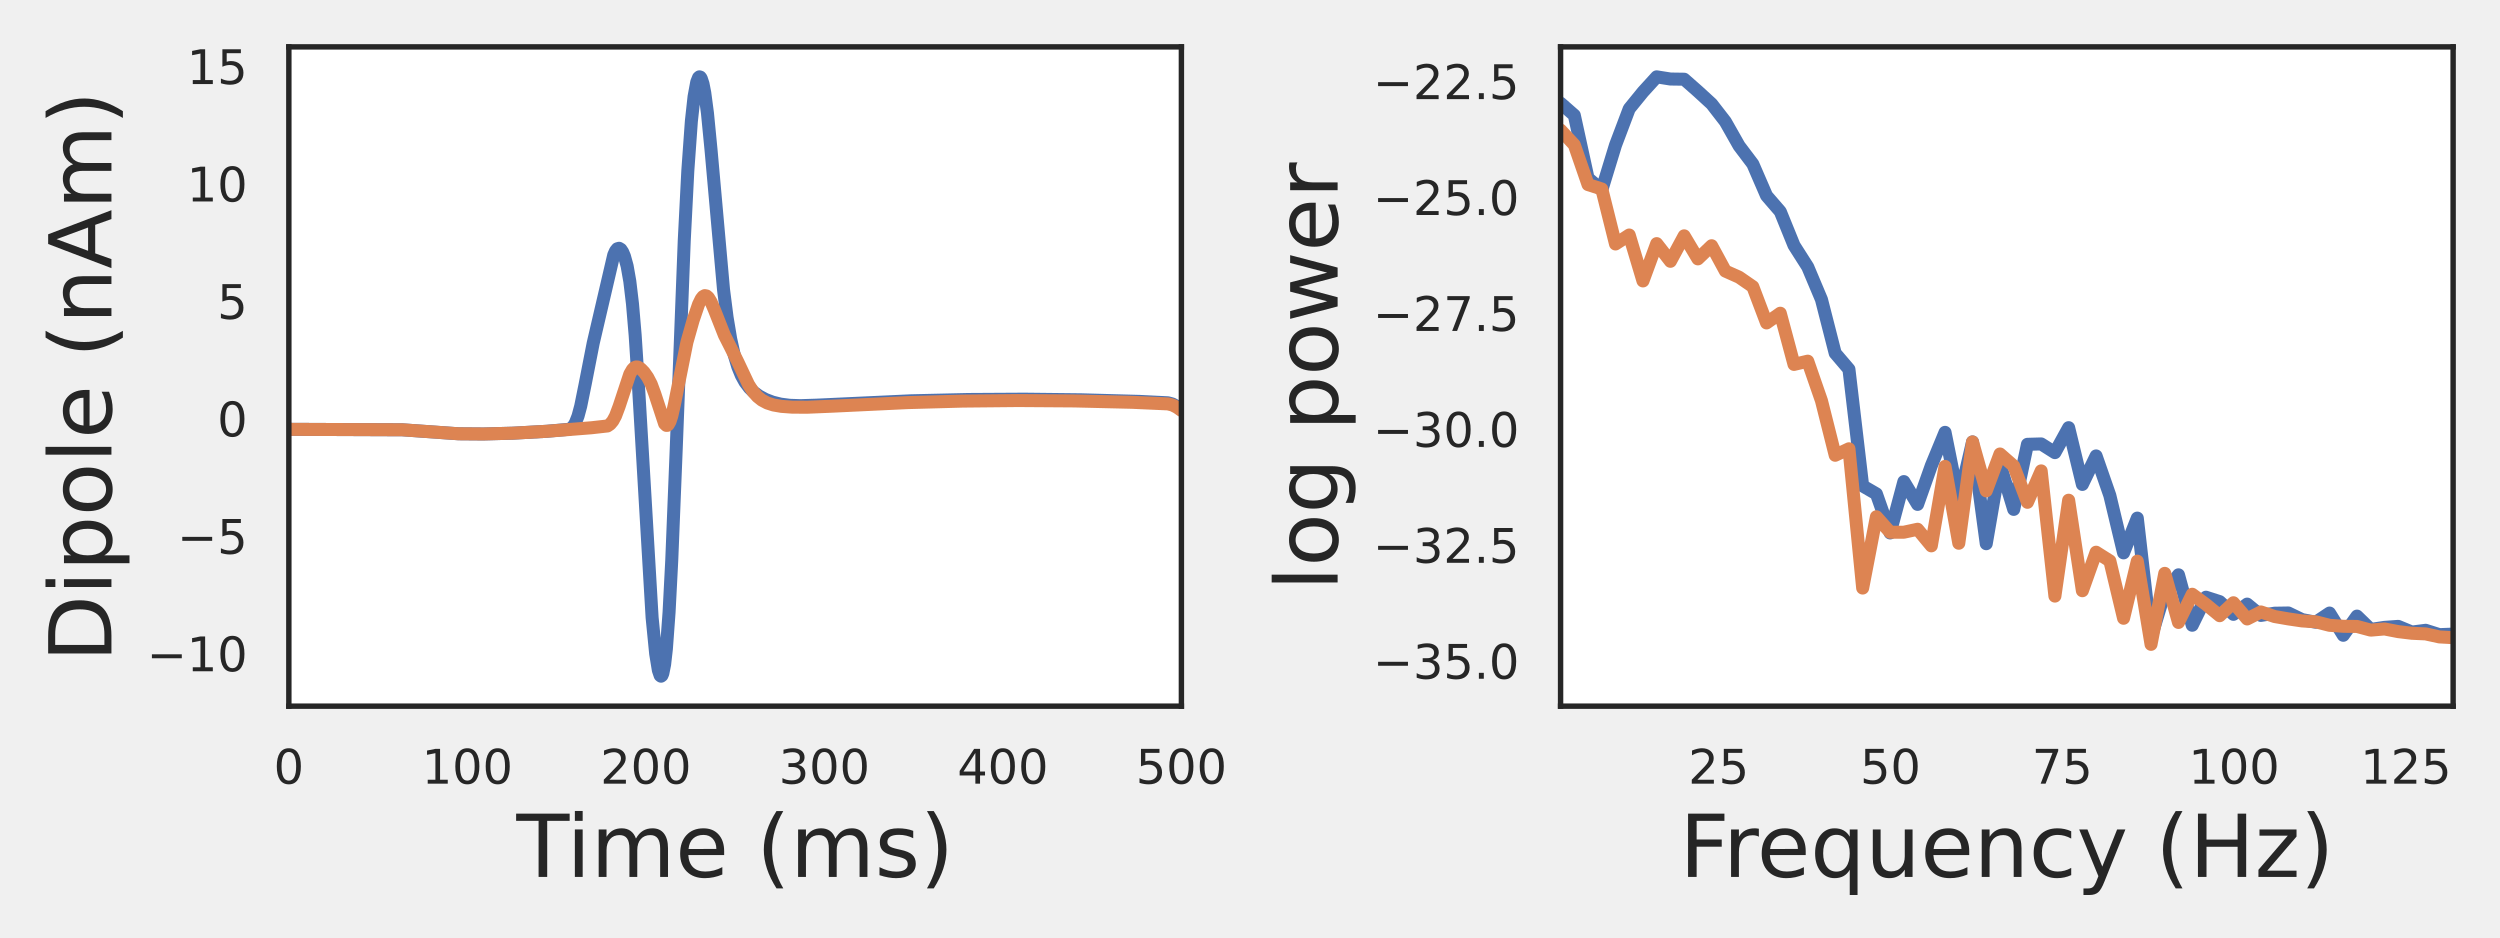
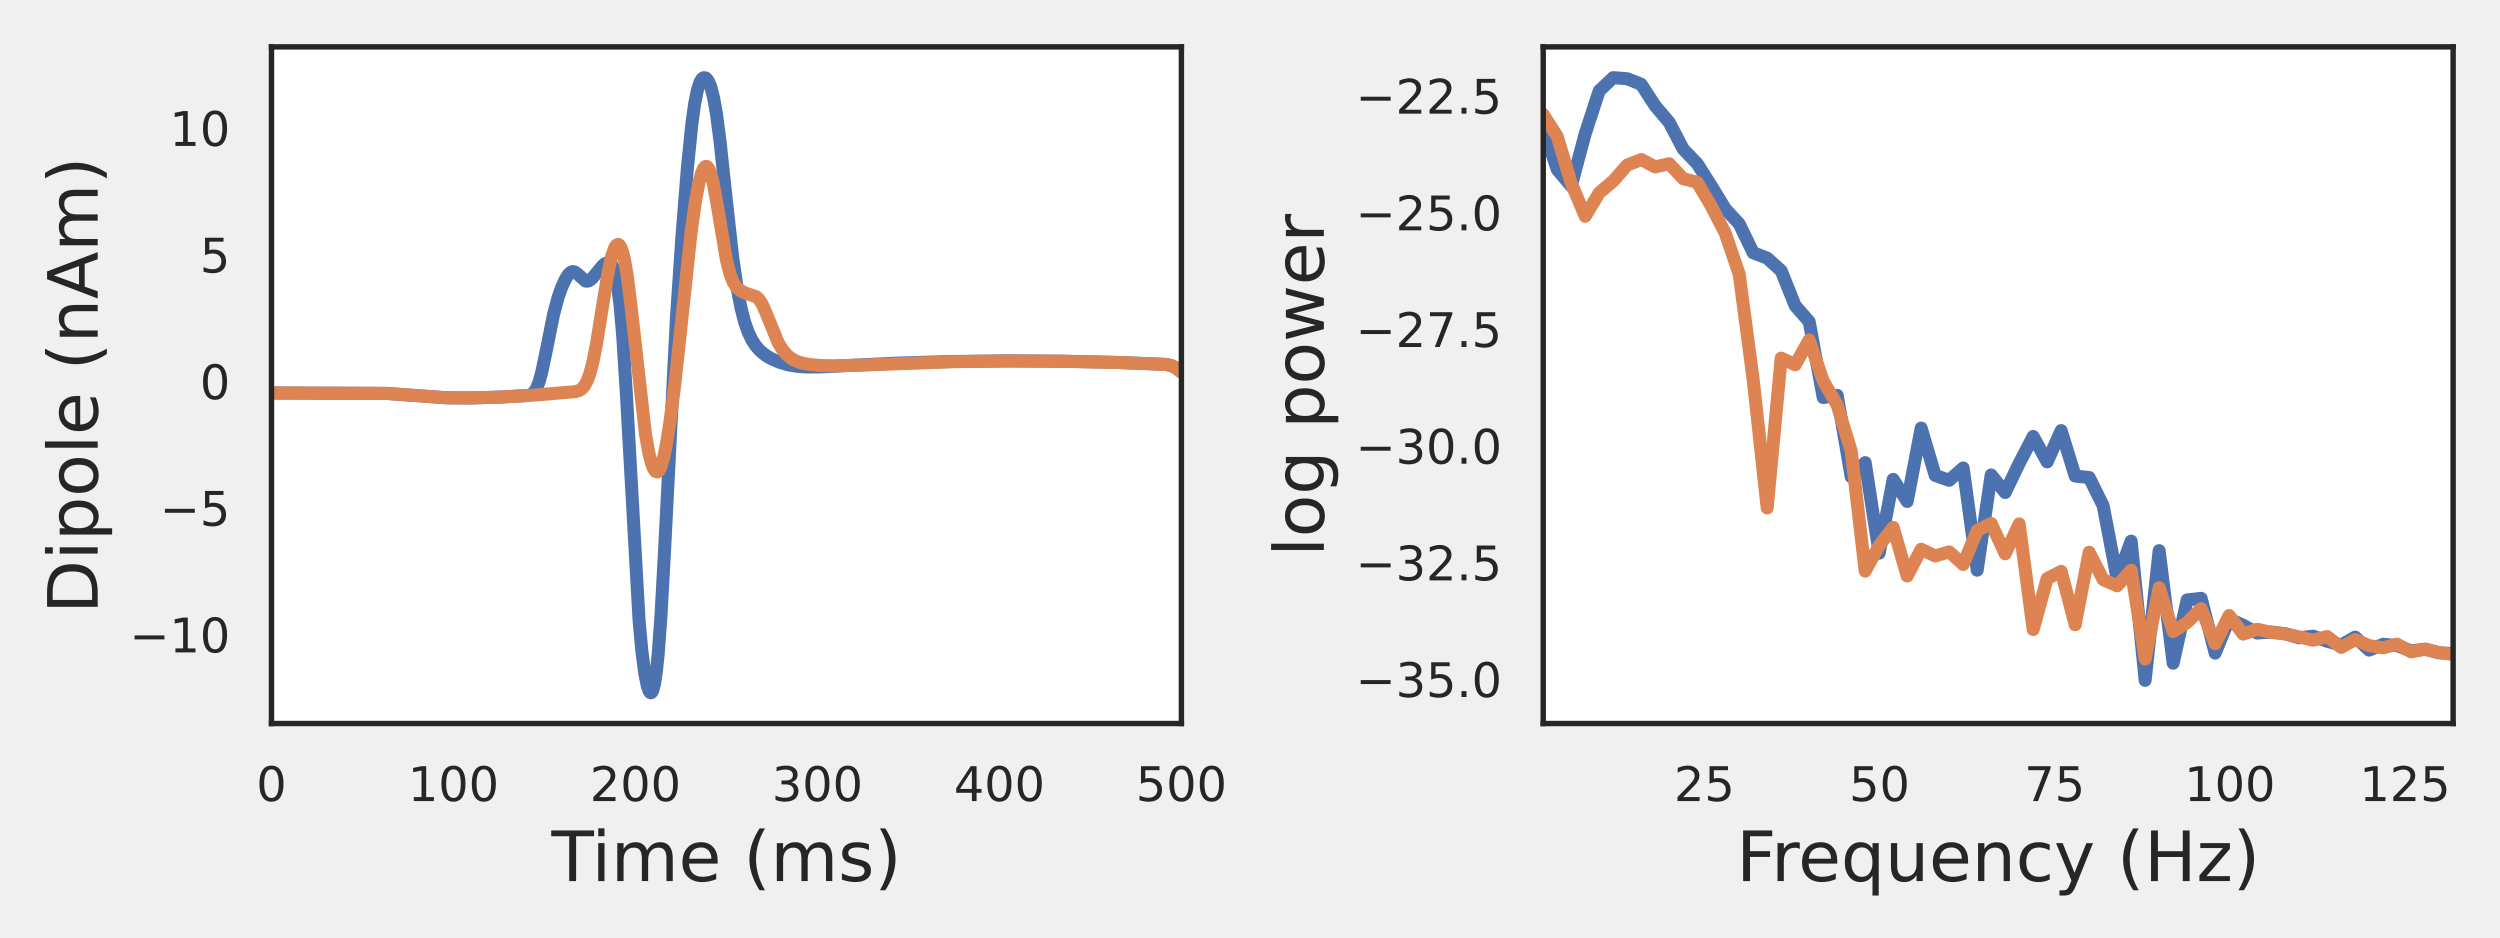
<svg xmlns="http://www.w3.org/2000/svg" xmlns:xlink="http://www.w3.org/1999/xlink" height="216pt" version="1.1" viewBox="0 0 576 216" width="576pt">
  <defs>
    <style type="text/css">*{stroke-linecap:butt;stroke-linejoin:round;}</style>
  </defs>
  <g id="figure_1">
    <g id="patch_1">
      <path d="M 0 216  L 576 216  L 576 0  L 0 0  z " style="fill:none;" />
    </g>
    <g id="axes_1">
      <g id="patch_2">
-         <path d="M 66.55 162.7  L 272.194 162.7  L 272.194 10.8  L 66.55 10.8  z " style="fill:#ffffff;" />
+         <path d="M 62.55 166.7  L 272.194 166.7  L 272.194 10.8  L 62.55 10.8  z " style="fill:#ffffff;" />
      </g>
      <g id="matplotlib.axis_1">
        <g id="xtick_1">
          <g id="text_1">
-             <g style="fill:#262626;" transform="translate(63.05062 180.5583)scale(0.11 -0.11)">
+             <g style="fill:#262626;" transform="translate(59.05062 184.5583)scale(0.11 -0.11)">
              <defs>
                <path d="M 31.781 66.406  Q 24.172 66.406 20.328 58.906  Q 16.5 51.422 16.5 36.375  Q 16.5 21.391 20.328 13.891  Q 24.172 6.391 31.781 6.391  Q 39.453 6.391 43.281 13.891  Q 47.125 21.391 47.125 36.375  Q 47.125 51.422 43.281 58.906  Q 39.453 66.406 31.781 66.406  z M 31.781 74.219  Q 44.047 74.219 50.516 64.516  Q 56.984 54.828 56.984 36.375  Q 56.984 17.969 50.516 8.266  Q 44.047 -1.422 31.781 -1.422  Q 19.531 -1.422 13.062 8.266  Q 6.594 17.969 6.594 36.375  Q 6.594 54.828 13.062 64.516  Q 19.531 74.219 31.781 74.219  z " id="DejaVuSans-48" />
              </defs>
              <use xlink:href="#DejaVuSans-48" />
            </g>
          </g>
        </g>
        <g id="xtick_2">
          <g id="text_2">
-             <g style="fill:#262626;" transform="translate(97.18063 180.5583)scale(0.11 -0.11)">
+             <g style="fill:#262626;" transform="translate(93.98063 184.5583)scale(0.11 -0.11)">
              <defs>
                <path d="M 12.406 8.297  L 28.516 8.297  L 28.516 63.922  L 10.984 60.406  L 10.984 69.391  L 28.422 72.906  L 38.281 72.906  L 38.281 8.297  L 54.391 8.297  L 54.391 0  L 12.406 0  z " id="DejaVuSans-49" />
              </defs>
              <use xlink:href="#DejaVuSans-49" />
              <use x="63.623" xlink:href="#DejaVuSans-48" />
              <use x="127.246" xlink:href="#DejaVuSans-48" />
            </g>
          </g>
        </g>
        <g id="xtick_3">
          <g id="text_3">
-             <g style="fill:#262626;" transform="translate(138.3094 180.5583)scale(0.11 -0.11)">
+             <g style="fill:#262626;" transform="translate(135.9094 184.5583)scale(0.11 -0.11)">
              <defs>
                <path d="M 19.188 8.297  L 53.609 8.297  L 53.609 0  L 7.328 0  L 7.328 8.297  Q 12.938 14.109 22.625 23.891  Q 32.328 33.688 34.812 36.531  Q 39.547 41.844 41.422 45.531  Q 43.312 49.219 43.312 52.781  Q 43.312 58.594 39.234 62.25  Q 35.156 65.922 28.609 65.922  Q 23.969 65.922 18.812 64.312  Q 13.672 62.703 7.812 59.422  L 7.812 69.391  Q 13.766 71.781 18.938 73  Q 24.125 74.219 28.422 74.219  Q 39.75 74.219 46.484 68.547  Q 53.219 62.891 53.219 53.422  Q 53.219 48.922 51.531 44.891  Q 49.859 40.875 45.406 35.406  Q 44.188 33.984 37.641 27.219  Q 31.109 20.453 19.188 8.297  z " id="DejaVuSans-50" />
              </defs>
              <use xlink:href="#DejaVuSans-50" />
              <use x="63.623" xlink:href="#DejaVuSans-48" />
              <use x="127.246" xlink:href="#DejaVuSans-48" />
            </g>
          </g>
        </g>
        <g id="xtick_4">
          <g id="text_4">
-             <g style="fill:#262626;" transform="translate(179.4381 180.5583)scale(0.11 -0.11)">
+             <g style="fill:#262626;" transform="translate(177.8381 184.5583)scale(0.11 -0.11)">
              <defs>
                <path d="M 40.578 39.312  Q 47.656 37.797 51.625 33  Q 55.609 28.219 55.609 21.188  Q 55.609 10.406 48.188 4.484  Q 40.766 -1.422 27.094 -1.422  Q 22.516 -1.422 17.656 -0.516  Q 12.797 0.391 7.625 2.203  L 7.625 11.719  Q 11.719 9.328 16.594 8.109  Q 21.484 6.891 26.812 6.891  Q 36.078 6.891 40.938 10.547  Q 45.797 14.203 45.797 21.188  Q 45.797 27.641 41.281 31.266  Q 36.766 34.906 28.719 34.906  L 20.219 34.906  L 20.219 43.016  L 29.109 43.016  Q 36.375 43.016 40.234 45.922  Q 44.094 48.828 44.094 54.297  Q 44.094 59.906 40.109 62.906  Q 36.141 65.922 28.719 65.922  Q 24.656 65.922 20.016 65.031  Q 15.375 64.156 9.812 62.312  L 9.812 71.094  Q 15.438 72.656 20.344 73.438  Q 25.25 74.219 29.594 74.219  Q 40.828 74.219 47.359 69.109  Q 53.906 64.016 53.906 55.328  Q 53.906 49.266 50.438 45.094  Q 46.969 40.922 40.578 39.312  z " id="DejaVuSans-51" />
              </defs>
              <use xlink:href="#DejaVuSans-51" />
              <use x="63.623" xlink:href="#DejaVuSans-48" />
              <use x="127.246" xlink:href="#DejaVuSans-48" />
            </g>
          </g>
        </g>
        <g id="xtick_5">
          <g id="text_5">
-             <g style="fill:#262626;" transform="translate(220.5669 180.5583)scale(0.11 -0.11)">
+             <g style="fill:#262626;" transform="translate(219.7669 184.5583)scale(0.11 -0.11)">
              <defs>
                <path d="M 37.797 64.312  L 12.891 25.391  L 37.797 25.391  z M 35.203 72.906  L 47.609 72.906  L 47.609 25.391  L 58.016 25.391  L 58.016 17.188  L 47.609 17.188  L 47.609 0  L 37.797 0  L 37.797 17.188  L 4.891 17.188  L 4.891 26.703  z " id="DejaVuSans-52" />
              </defs>
              <use xlink:href="#DejaVuSans-52" />
              <use x="63.623" xlink:href="#DejaVuSans-48" />
              <use x="127.246" xlink:href="#DejaVuSans-48" />
            </g>
          </g>
        </g>
        <g id="xtick_6">
          <g id="text_6">
-             <g style="fill:#262626;" transform="translate(261.6956 180.5583)scale(0.11 -0.11)">
+             <g style="fill:#262626;" transform="translate(261.6956 184.5583)scale(0.11 -0.11)">
              <defs>
                <path d="M 10.797 72.906  L 49.516 72.906  L 49.516 64.594  L 19.828 64.594  L 19.828 46.734  Q 21.969 47.469 24.109 47.828  Q 26.266 48.188 28.422 48.188  Q 40.625 48.188 47.75 41.5  Q 54.891 34.812 54.891 23.391  Q 54.891 11.625 47.562 5.094  Q 40.234 -1.422 26.906 -1.422  Q 22.312 -1.422 17.547 -0.641  Q 12.797 0.141 7.719 1.703  L 7.719 11.625  Q 12.109 9.234 16.797 8.062  Q 21.484 6.891 26.703 6.891  Q 35.156 6.891 40.078 11.328  Q 45.016 15.766 45.016 23.391  Q 45.016 31 40.078 35.438  Q 35.156 39.891 26.703 39.891  Q 22.75 39.891 18.812 39.016  Q 14.891 38.141 10.797 36.281  z " id="DejaVuSans-53" />
              </defs>
              <use xlink:href="#DejaVuSans-53" />
              <use x="63.623" xlink:href="#DejaVuSans-48" />
              <use x="127.246" xlink:href="#DejaVuSans-48" />
            </g>
          </g>
        </g>
        <g id="text_7">
-           <g style="fill:#262626;" transform="translate(118.9734 202.0428)scale(0.2 -0.2)">
+           <g style="fill:#262626;" transform="translate(127.0531 203.0034)scale(0.16 -0.16)">
            <defs>
              <path d="M -0.297 72.906  L 61.375 72.906  L 61.375 64.594  L 35.5 64.594  L 35.5 0  L 25.594 0  L 25.594 64.594  L -0.297 64.594  z " id="DejaVuSans-84" />
              <path d="M 9.422 54.688  L 18.406 54.688  L 18.406 0  L 9.422 0  z M 9.422 75.984  L 18.406 75.984  L 18.406 64.594  L 9.422 64.594  z " id="DejaVuSans-105" />
              <path d="M 52 44.188  Q 55.375 50.25 60.062 53.125  Q 64.75 56 71.094 56  Q 79.641 56 84.281 50.016  Q 88.922 44.047 88.922 33.016  L 88.922 0  L 79.891 0  L 79.891 32.719  Q 79.891 40.578 77.094 44.375  Q 74.312 48.188 68.609 48.188  Q 61.625 48.188 57.562 43.547  Q 53.516 38.922 53.516 30.906  L 53.516 0  L 44.484 0  L 44.484 32.719  Q 44.484 40.625 41.703 44.406  Q 38.922 48.188 33.109 48.188  Q 26.219 48.188 22.156 43.531  Q 18.109 38.875 18.109 30.906  L 18.109 0  L 9.078 0  L 9.078 54.688  L 18.109 54.688  L 18.109 46.188  Q 21.188 51.219 25.484 53.609  Q 29.781 56 35.688 56  Q 41.656 56 45.828 52.969  Q 50 49.953 52 44.188  z " id="DejaVuSans-109" />
              <path d="M 56.203 29.594  L 56.203 25.203  L 14.891 25.203  Q 15.484 15.922 20.484 11.062  Q 25.484 6.203 34.422 6.203  Q 39.594 6.203 44.453 7.469  Q 49.312 8.734 54.109 11.281  L 54.109 2.781  Q 49.266 0.734 44.188 -0.344  Q 39.109 -1.422 33.891 -1.422  Q 20.797 -1.422 13.156 6.188  Q 5.516 13.812 5.516 26.812  Q 5.516 40.234 12.766 48.109  Q 20.016 56 32.328 56  Q 43.359 56 49.781 48.891  Q 56.203 41.797 56.203 29.594  z M 47.219 32.234  Q 47.125 39.594 43.094 43.984  Q 39.062 48.391 32.422 48.391  Q 24.906 48.391 20.391 44.141  Q 15.875 39.891 15.188 32.172  z " id="DejaVuSans-101" />
              <path id="DejaVuSans-32" />
              <path d="M 31 75.875  Q 24.469 64.656 21.281 53.656  Q 18.109 42.672 18.109 31.391  Q 18.109 20.125 21.312 9.062  Q 24.516 -2 31 -13.188  L 23.188 -13.188  Q 15.875 -1.703 12.234 9.375  Q 8.594 20.453 8.594 31.391  Q 8.594 42.281 12.203 53.312  Q 15.828 64.359 23.188 75.875  z " id="DejaVuSans-40" />
              <path d="M 44.281 53.078  L 44.281 44.578  Q 40.484 46.531 36.375 47.5  Q 32.281 48.484 27.875 48.484  Q 21.188 48.484 17.844 46.438  Q 14.5 44.391 14.5 40.281  Q 14.5 37.156 16.891 35.375  Q 19.281 33.594 26.516 31.984  L 29.594 31.297  Q 39.156 29.25 43.188 25.516  Q 47.219 21.781 47.219 15.094  Q 47.219 7.469 41.188 3.016  Q 35.156 -1.422 24.609 -1.422  Q 20.219 -1.422 15.453 -0.562  Q 10.688 0.297 5.422 2  L 5.422 11.281  Q 10.406 8.688 15.234 7.391  Q 20.062 6.109 24.812 6.109  Q 31.156 6.109 34.562 8.281  Q 37.984 10.453 37.984 14.406  Q 37.984 18.062 35.516 20.016  Q 33.062 21.969 24.703 23.781  L 21.578 24.516  Q 13.234 26.266 9.516 29.906  Q 5.812 33.547 5.812 39.891  Q 5.812 47.609 11.281 51.797  Q 16.75 56 26.812 56  Q 31.781 56 36.172 55.266  Q 40.578 54.547 44.281 53.078  z " id="DejaVuSans-115" />
              <path d="M 8.016 75.875  L 15.828 75.875  Q 23.141 64.359 26.781 53.312  Q 30.422 42.281 30.422 31.391  Q 30.422 20.453 26.781 9.375  Q 23.141 -1.703 15.828 -13.188  L 8.016 -13.188  Q 14.5 -2 17.703 9.062  Q 20.906 20.125 20.906 31.391  Q 20.906 42.672 17.703 53.656  Q 14.5 64.656 8.016 75.875  z " id="DejaVuSans-41" />
            </defs>
            <use xlink:href="#DejaVuSans-84" />
            <use x="57.959" xlink:href="#DejaVuSans-105" />
            <use x="85.742" xlink:href="#DejaVuSans-109" />
            <use x="183.154" xlink:href="#DejaVuSans-101" />
            <use x="244.678" xlink:href="#DejaVuSans-32" />
            <use x="276.465" xlink:href="#DejaVuSans-40" />
            <use x="315.479" xlink:href="#DejaVuSans-109" />
            <use x="412.891" xlink:href="#DejaVuSans-115" />
            <use x="464.99" xlink:href="#DejaVuSans-41" />
          </g>
        </g>
      </g>
      <g id="matplotlib.axis_2">
        <g id="ytick_1">
          <g id="text_8">
-             <g style="fill:#262626;" transform="translate(33.83484 154.6563)scale(0.11 -0.11)">
+             <g style="fill:#262626;" transform="translate(29.83484 150.3079)scale(0.11 -0.11)">
              <defs>
                <path d="M 10.594 35.5  L 73.188 35.5  L 73.188 27.203  L 10.594 27.203  z " id="DejaVuSans-8722" />
              </defs>
              <use xlink:href="#DejaVuSans-8722" />
              <use x="83.789" xlink:href="#DejaVuSans-49" />
              <use x="147.412" xlink:href="#DejaVuSans-48" />
            </g>
          </g>
        </g>
        <g id="ytick_2">
          <g id="text_9">
-             <g style="fill:#262626;" transform="translate(40.83359 127.5985)scale(0.11 -0.11)">
+             <g style="fill:#262626;" transform="translate(36.83359 121.1351)scale(0.11 -0.11)">
              <use xlink:href="#DejaVuSans-8722" />
              <use x="83.789" xlink:href="#DejaVuSans-53" />
            </g>
          </g>
        </g>
        <g id="ytick_3">
          <g id="text_10">
-             <g style="fill:#262626;" transform="translate(50.05125 100.5406)scale(0.11 -0.11)">
+             <g style="fill:#262626;" transform="translate(46.05125 91.96231)scale(0.11 -0.11)">
              <use xlink:href="#DejaVuSans-48" />
            </g>
          </g>
        </g>
        <g id="ytick_4">
          <g id="text_11">
-             <g style="fill:#262626;" transform="translate(50.05125 73.48282)scale(0.11 -0.11)">
+             <g style="fill:#262626;" transform="translate(46.05125 62.78952)scale(0.11 -0.11)">
              <use xlink:href="#DejaVuSans-53" />
            </g>
          </g>
        </g>
        <g id="ytick_5">
          <g id="text_12">
-             <g style="fill:#262626;" transform="translate(43.0525 46.42499)scale(0.11 -0.11)">
+             <g style="fill:#262626;" transform="translate(39.0525 33.61673)scale(0.11 -0.11)">
              <use xlink:href="#DejaVuSans-49" />
              <use x="63.623" xlink:href="#DejaVuSans-48" />
            </g>
          </g>
        </g>
-         <g id="ytick_6">
-           <g id="text_13">
-             <g style="fill:#262626;" transform="translate(43.0525 19.36717)scale(0.11 -0.11)">
-               <use xlink:href="#DejaVuSans-49" />
-               <use x="63.623" xlink:href="#DejaVuSans-53" />
-             </g>
-           </g>
-         </g>
-         <g id="text_14">
-           <g style="fill:#262626;" transform="translate(25.67547 152.5266)rotate(-90)scale(0.2 -0.2)">
+         <g id="text_13">
+           <g style="fill:#262626;" transform="translate(22.50734 141.3713)rotate(-90)scale(0.16 -0.16)">
            <defs>
              <path d="M 19.672 64.797  L 19.672 8.109  L 31.594 8.109  Q 46.688 8.109 53.688 14.938  Q 60.688 21.781 60.688 36.531  Q 60.688 51.172 53.688 57.984  Q 46.688 64.797 31.594 64.797  z M 9.812 72.906  L 30.078 72.906  Q 51.266 72.906 61.172 64.094  Q 71.094 55.281 71.094 36.531  Q 71.094 17.672 61.125 8.828  Q 51.172 0 30.078 0  L 9.812 0  z " id="DejaVuSans-68" />
              <path d="M 18.109 8.203  L 18.109 -20.797  L 9.078 -20.797  L 9.078 54.688  L 18.109 54.688  L 18.109 46.391  Q 20.953 51.266 25.266 53.625  Q 29.594 56 35.594 56  Q 45.562 56 51.781 48.094  Q 58.016 40.188 58.016 27.297  Q 58.016 14.406 51.781 6.484  Q 45.562 -1.422 35.594 -1.422  Q 29.594 -1.422 25.266 0.953  Q 20.953 3.328 18.109 8.203  z M 48.688 27.297  Q 48.688 37.203 44.609 42.844  Q 40.531 48.484 33.406 48.484  Q 26.266 48.484 22.188 42.844  Q 18.109 37.203 18.109 27.297  Q 18.109 17.391 22.188 11.75  Q 26.266 6.109 33.406 6.109  Q 40.531 6.109 44.609 11.75  Q 48.688 17.391 48.688 27.297  z " id="DejaVuSans-112" />
              <path d="M 30.609 48.391  Q 23.391 48.391 19.188 42.75  Q 14.984 37.109 14.984 27.297  Q 14.984 17.484 19.156 11.844  Q 23.344 6.203 30.609 6.203  Q 37.797 6.203 41.984 11.859  Q 46.188 17.531 46.188 27.297  Q 46.188 37.016 41.984 42.703  Q 37.797 48.391 30.609 48.391  z M 30.609 56  Q 42.328 56 49.016 48.375  Q 55.719 40.766 55.719 27.297  Q 55.719 13.875 49.016 6.219  Q 42.328 -1.422 30.609 -1.422  Q 18.844 -1.422 12.172 6.219  Q 5.516 13.875 5.516 27.297  Q 5.516 40.766 12.172 48.375  Q 18.844 56 30.609 56  z " id="DejaVuSans-111" />
              <path d="M 9.422 75.984  L 18.406 75.984  L 18.406 0  L 9.422 0  z " id="DejaVuSans-108" />
              <path d="M 54.891 33.016  L 54.891 0  L 45.906 0  L 45.906 32.719  Q 45.906 40.484 42.875 44.328  Q 39.844 48.188 33.797 48.188  Q 26.516 48.188 22.312 43.547  Q 18.109 38.922 18.109 30.906  L 18.109 0  L 9.078 0  L 9.078 54.688  L 18.109 54.688  L 18.109 46.188  Q 21.344 51.125 25.703 53.562  Q 30.078 56 35.797 56  Q 45.219 56 50.047 50.172  Q 54.891 44.344 54.891 33.016  z " id="DejaVuSans-110" />
              <path d="M 34.188 63.188  L 20.797 26.906  L 47.609 26.906  z M 28.609 72.906  L 39.797 72.906  L 67.578 0  L 57.328 0  L 50.688 18.703  L 17.828 18.703  L 11.188 0  L 0.781 0  z " id="DejaVuSans-65" />
            </defs>
            <use xlink:href="#DejaVuSans-68" />
            <use x="77.002" xlink:href="#DejaVuSans-105" />
            <use x="104.785" xlink:href="#DejaVuSans-112" />
            <use x="168.262" xlink:href="#DejaVuSans-111" />
            <use x="229.443" xlink:href="#DejaVuSans-108" />
            <use x="257.227" xlink:href="#DejaVuSans-101" />
            <use x="318.75" xlink:href="#DejaVuSans-32" />
            <use x="350.537" xlink:href="#DejaVuSans-40" />
            <use x="389.551" xlink:href="#DejaVuSans-110" />
            <use x="452.93" xlink:href="#DejaVuSans-65" />
            <use x="521.338" xlink:href="#DejaVuSans-109" />
            <use x="618.75" xlink:href="#DejaVuSans-41" />
          </g>
        </g>
      </g>
      <g id="line2d_1">
-         <path clip-path="url(#pa715f20a2d)" d="M 66.55 98.918  L 92.667 99.022  L 105.622 99.941  L 111.38 99.986  L 118.167 99.806  L 125.981 99.367  L 131.122 98.908  L 131.739 98.551  L 132.15 98.111  L 132.562 97.437  L 133.179 95.867  L 133.796 93.566  L 134.824 88.496  L 136.675 79.046  L 141.404 58.754  L 141.816 57.829  L 142.227 57.318  L 142.638 57.203  L 143.049 57.45  L 143.461 58.066  L 143.872 59.049  L 144.489 61.286  L 145.106 64.803  L 145.723 69.995  L 146.34 77.229  L 147.162 89.901  L 150.247 142.293  L 151.07 150.642  L 151.687 154.427  L 152.098 155.635  L 152.303 155.795  L 152.509 155.639  L 152.715 155.153  L 153.126 153.097  L 153.537 149.483  L 154.154 141.055  L 154.771 129.115  L 155.799 103.481  L 157.65 55.446  L 158.473 39.366  L 159.295 27.905  L 159.912 22.262  L 160.529 18.914  L 160.94 17.88  L 161.146 17.705  L 161.352 17.762  L 161.557 18.05  L 161.969 19.294  L 162.38 21.401  L 162.997 26.061  L 163.819 34.504  L 166.699 66.722  L 167.521 73.142  L 168.344 78.076  L 169.166 81.772  L 169.989 84.502  L 170.811 86.512  L 171.634 88.003  L 172.662 89.367  L 173.69 90.366  L 174.924 91.259  L 176.364 92.028  L 178.009 92.655  L 179.86 93.112  L 181.916 93.38  L 184.384 93.468  L 188.085 93.353  L 209.884 92.345  L 223.045 92.044  L 236 91.969  L 249.162 92.114  L 262.528 92.483  L 269.109 92.809  L 270.137 93.086  L 271.166 93.642  L 272.194 94.427  L 272.194 94.427  " style="fill:none;stroke:#4c72b0;stroke-linecap:round;stroke-width:3;" />
+         <path clip-path="url(#p4af3a3c399)" d="M 62.55 90.54  L 88.965 90.635  L 103.011 91.659  L 108.672 91.686  L 115.38 91.487  L 121.879 91.08  L 122.508 90.822  L 123.137 90.243  L 123.556 89.583  L 124.185 88.04  L 124.814 85.778  L 125.862 80.79  L 127.54 72.441  L 128.588 68.516  L 129.426 66.152  L 130.265 64.321  L 130.894 63.319  L 131.523 62.718  L 131.942 62.573  L 132.361 62.639  L 132.99 63.05  L 134.877 64.736  L 135.296 64.791  L 135.716 64.67  L 136.345 64.21  L 137.183 63.234  L 138.86 61.192  L 139.489 60.699  L 140.118 60.496  L 140.537 60.583  L 140.957 60.985  L 141.376 61.831  L 141.795 63.24  L 142.215 65.352  L 142.844 70.186  L 143.472 77.41  L 144.311 90.685  L 147.246 143.03  L 147.875 149.922  L 148.504 154.833  L 149.133 158.028  L 149.552 159.228  L 149.762 159.527  L 149.971 159.614  L 150.181 159.476  L 150.391 159.097  L 150.81 157.531  L 151.229 154.759  L 151.649 150.67  L 152.278 142.045  L 153.116 126.805  L 155.841 73.43  L 157.099 54.722  L 158.357 38.937  L 159.405 28.521  L 160.034 23.982  L 160.663 20.813  L 161.292 18.893  L 161.711 18.197  L 162.131 17.904  L 162.55 17.942  L 162.969 18.319  L 163.389 19.056  L 163.808 20.168  L 164.437 22.645  L 165.066 26.223  L 165.904 32.597  L 167.372 46.382  L 168.839 59.46  L 169.888 66.649  L 170.726 70.969  L 171.565 74.204  L 172.403 76.588  L 173.242 78.337  L 174.08 79.633  L 175.129 80.82  L 176.387 81.846  L 177.854 82.717  L 179.531 83.443  L 181.418 84.009  L 183.514 84.385  L 185.821 84.559  L 188.965 84.543  L 195.045 84.224  L 206.785 83.656  L 219.154 83.29  L 231.733 83.14  L 244.521 83.21  L 257.519 83.504  L 268.63 83.955  L 269.888 84.229  L 270.726 84.627  L 271.774 85.38  L 272.194 85.731  L 272.194 85.731  " style="fill:none;stroke:#4c72b0;stroke-linecap:round;stroke-width:3;" />
      </g>
      <g id="line2d_2">
-         <path clip-path="url(#pa715f20a2d)" d="M 66.55 98.918  L 92.667 99.022  L 105.622 99.941  L 111.38 99.986  L 118.167 99.806  L 125.981 99.367  L 136.263 98.556  L 139.965 98.14  L 140.582 97.721  L 141.199 96.978  L 141.816 95.834  L 142.638 93.648  L 145.106 86.188  L 145.723 85.13  L 146.134 84.714  L 146.545 84.542  L 146.957 84.57  L 147.574 84.911  L 148.396 85.749  L 149.219 86.921  L 150.041 88.496  L 150.864 90.734  L 153.126 97.62  L 153.537 98.01  L 153.743 98.002  L 153.949 97.854  L 154.36 97.133  L 154.771 95.874  L 155.388 93.179  L 158.267 78.835  L 159.707 73.762  L 160.94 70.133  L 161.557 68.868  L 161.969 68.342  L 162.38 68.113  L 162.791 68.192  L 163.203 68.547  L 163.819 69.55  L 164.642 71.492  L 166.904 77.226  L 168.344 80.061  L 169.989 83.374  L 172.457 88.599  L 173.485 90.199  L 174.513 91.37  L 175.541 92.192  L 176.775 92.847  L 178.215 93.309  L 180.065 93.629  L 182.533 93.809  L 186.029 93.825  L 191.581 93.593  L 209.061 92.761  L 221.811 92.413  L 234.561 92.285  L 247.517 92.375  L 260.883 92.692  L 269.109 93.058  L 270.137 93.317  L 271.166 93.834  L 272.194 94.564  L 272.194 94.564  " style="fill:none;stroke:#dd8452;stroke-linecap:round;stroke-width:3;" />
+         <path clip-path="url(#p4af3a3c399)" d="M 62.55 90.54  L 88.965 90.635  L 103.011 91.659  L 108.672 91.686  L 115.38 91.487  L 123.137 91.024  L 132.571 90.235  L 133.41 89.988  L 134.039 89.595  L 134.667 88.879  L 135.296 87.717  L 135.925 85.985  L 136.554 83.615  L 137.393 79.449  L 138.651 71.613  L 140.118 62.687  L 140.957 58.936  L 141.586 57.151  L 142.005 56.496  L 142.424 56.306  L 142.634 56.393  L 143.053 56.983  L 143.472 58.138  L 143.892 59.875  L 144.521 63.571  L 145.359 70.233  L 148.714 100.066  L 149.552 104.639  L 150.181 106.992  L 150.6 108.017  L 151.02 108.614  L 151.439 108.749  L 151.858 108.397  L 152.278 107.557  L 152.906 105.431  L 153.535 102.386  L 154.374 97.114  L 155.422 88.982  L 156.89 75.421  L 159.196 53.813  L 160.244 46.28  L 161.083 41.901  L 161.711 39.694  L 162.131 38.791  L 162.55 38.364  L 162.76 38.336  L 162.969 38.431  L 163.389 39.027  L 163.808 40.151  L 164.437 42.739  L 165.275 47.426  L 167.372 59.901  L 168.21 63.171  L 168.839 64.81  L 169.468 65.876  L 170.097 66.574  L 170.936 67.173  L 171.984 67.617  L 174.29 68.388  L 174.919 69.009  L 175.548 69.989  L 176.387 71.826  L 179.322 79.002  L 180.37 80.696  L 181.418 81.888  L 182.466 82.696  L 183.514 83.234  L 184.772 83.648  L 186.449 83.97  L 188.965 84.208  L 192.529 84.298  L 197.351 84.174  L 219.992 83.327  L 232.361 83.175  L 244.94 83.241  L 257.938 83.534  L 268.63 83.968  L 269.888 84.24  L 270.726 84.637  L 271.774 85.388  L 272.194 85.738  L 272.194 85.738  " style="fill:none;stroke:#dd8452;stroke-linecap:round;stroke-width:3;" />
      </g>
      <g id="patch_3">
-         <path d="M 66.55 162.7  L 66.55 10.8  " style="fill:none;stroke:#262626;stroke-linecap:square;stroke-linejoin:miter;stroke-width:1.25;" />
+         <path d="M 62.55 166.7  L 62.55 10.8  " style="fill:none;stroke:#262626;stroke-linecap:square;stroke-linejoin:miter;stroke-width:1.25;" />
      </g>
      <g id="patch_4">
-         <path d="M 272.194 162.7  L 272.194 10.8  " style="fill:none;stroke:#262626;stroke-linecap:square;stroke-linejoin:miter;stroke-width:1.25;" />
+         <path d="M 272.194 166.7  L 272.194 10.8  " style="fill:none;stroke:#262626;stroke-linecap:square;stroke-linejoin:miter;stroke-width:1.25;" />
      </g>
      <g id="patch_5">
-         <path d="M 66.55 162.7  L 272.194 162.7  " style="fill:none;stroke:#262626;stroke-linecap:square;stroke-linejoin:miter;stroke-width:1.25;" />
+         <path d="M 62.55 166.7  L 272.194 166.7  " style="fill:none;stroke:#262626;stroke-linecap:square;stroke-linejoin:miter;stroke-width:1.25;" />
      </g>
      <g id="patch_6">
-         <path d="M 66.55 10.8  L 272.194 10.8  " style="fill:none;stroke:#262626;stroke-linecap:square;stroke-linejoin:miter;stroke-width:1.25;" />
+         <path d="M 62.55 10.8  L 272.194 10.8  " style="fill:none;stroke:#262626;stroke-linecap:square;stroke-linejoin:miter;stroke-width:1.25;" />
      </g>
    </g>
    <g id="axes_2">
      <g id="patch_7">
-         <path d="M 359.556 162.7  L 565.2 162.7  L 565.2 10.8  L 359.556 10.8  z " style="fill:#ffffff;" />
+         <path d="M 355.556 166.7  L 565.2 166.7  L 565.2 10.8  L 355.556 10.8  z " style="fill:#ffffff;" />
      </g>
      <g id="matplotlib.axis_3">
        <g id="xtick_7">
-           <g id="text_15">
-             <g style="fill:#262626;" transform="translate(388.9802 180.5583)scale(0.11 -0.11)">
+           <g id="text_14">
+             <g style="fill:#262626;" transform="translate(385.6886 184.5583)scale(0.11 -0.11)">
              <use xlink:href="#DejaVuSans-50" />
              <use x="63.623" xlink:href="#DejaVuSans-53" />
            </g>
          </g>
        </g>
        <g id="xtick_8">
+           <g id="text_15">
+             <g style="fill:#262626;" transform="translate(426.0451 184.5583)scale(0.11 -0.11)">
+               <use xlink:href="#DejaVuSans-53" />
+               <use x="63.623" xlink:href="#DejaVuSans-48" />
+             </g>
+           </g>
+         </g>
+         <g id="xtick_9">
          <g id="text_16">
-             <g style="fill:#262626;" transform="translate(428.5666 180.5583)scale(0.11 -0.11)">
-               <use xlink:href="#DejaVuSans-53" />
-               <use x="63.623" xlink:href="#DejaVuSans-48" />
-             </g>
-           </g>
-         </g>
-         <g id="xtick_9">
-           <g id="text_17">
-             <g style="fill:#262626;" transform="translate(468.153 180.5583)scale(0.11 -0.11)">
+             <g style="fill:#262626;" transform="translate(466.4015 184.5583)scale(0.11 -0.11)">
              <defs>
                <path d="M 8.203 72.906  L 55.078 72.906  L 55.078 68.703  L 28.609 0  L 18.312 0  L 43.219 64.594  L 8.203 64.594  z " id="DejaVuSans-55" />
              </defs>
              <use xlink:href="#DejaVuSans-55" />
              <use x="63.623" xlink:href="#DejaVuSans-53" />
            </g>
          </g>
        </g>
        <g id="xtick_10">
+           <g id="text_17">
+             <g style="fill:#262626;" transform="translate(503.2585 184.5583)scale(0.11 -0.11)">
+               <use xlink:href="#DejaVuSans-49" />
+               <use x="63.623" xlink:href="#DejaVuSans-48" />
+               <use x="127.246" xlink:href="#DejaVuSans-48" />
+             </g>
+           </g>
+         </g>
+         <g id="xtick_11">
          <g id="text_18">
-             <g style="fill:#262626;" transform="translate(504.2401 180.5583)scale(0.11 -0.11)">
-               <use xlink:href="#DejaVuSans-49" />
-               <use x="63.623" xlink:href="#DejaVuSans-48" />
-               <use x="127.246" xlink:href="#DejaVuSans-48" />
-             </g>
-           </g>
-         </g>
-         <g id="xtick_11">
-           <g id="text_19">
-             <g style="fill:#262626;" transform="translate(543.8265 180.5583)scale(0.11 -0.11)">
+             <g style="fill:#262626;" transform="translate(543.6149 184.5583)scale(0.11 -0.11)">
              <use xlink:href="#DejaVuSans-49" />
              <use x="63.623" xlink:href="#DejaVuSans-50" />
              <use x="127.246" xlink:href="#DejaVuSans-53" />
            </g>
          </g>
        </g>
-         <g id="text_20">
-           <g style="fill:#262626;" transform="translate(386.9688 202.0428)scale(0.2 -0.2)">
+         <g id="text_19">
+           <g style="fill:#262626;" transform="translate(400.0506 203.0034)scale(0.16 -0.16)">
            <defs>
              <path d="M 9.812 72.906  L 51.703 72.906  L 51.703 64.594  L 19.672 64.594  L 19.672 43.109  L 48.578 43.109  L 48.578 34.812  L 19.672 34.812  L 19.672 0  L 9.812 0  z " id="DejaVuSans-70" />
              <path d="M 41.109 46.297  Q 39.594 47.172 37.812 47.578  Q 36.031 48 33.891 48  Q 26.266 48 22.188 43.047  Q 18.109 38.094 18.109 28.812  L 18.109 0  L 9.078 0  L 9.078 54.688  L 18.109 54.688  L 18.109 46.188  Q 20.953 51.172 25.484 53.578  Q 30.031 56 36.531 56  Q 37.453 56 38.578 55.875  Q 39.703 55.766 41.062 55.516  z " id="DejaVuSans-114" />
              <path d="M 14.797 27.297  Q 14.797 17.391 18.875 11.75  Q 22.953 6.109 30.078 6.109  Q 37.203 6.109 41.297 11.75  Q 45.406 17.391 45.406 27.297  Q 45.406 37.203 41.297 42.844  Q 37.203 48.484 30.078 48.484  Q 22.953 48.484 18.875 42.844  Q 14.797 37.203 14.797 27.297  z M 45.406 8.203  Q 42.578 3.328 38.25 0.953  Q 33.938 -1.422 27.875 -1.422  Q 17.969 -1.422 11.734 6.484  Q 5.516 14.406 5.516 27.297  Q 5.516 40.188 11.734 48.094  Q 17.969 56 27.875 56  Q 33.938 56 38.25 53.625  Q 42.578 51.266 45.406 46.391  L 45.406 54.688  L 54.391 54.688  L 54.391 -20.797  L 45.406 -20.797  z " id="DejaVuSans-113" />
              <path d="M 8.5 21.578  L 8.5 54.688  L 17.484 54.688  L 17.484 21.922  Q 17.484 14.156 20.5 10.266  Q 23.531 6.391 29.594 6.391  Q 36.859 6.391 41.078 11.031  Q 45.312 15.672 45.312 23.688  L 45.312 54.688  L 54.297 54.688  L 54.297 0  L 45.312 0  L 45.312 8.406  Q 42.047 3.422 37.719 1  Q 33.406 -1.422 27.688 -1.422  Q 18.266 -1.422 13.375 4.438  Q 8.5 10.297 8.5 21.578  z M 31.109 56  z " id="DejaVuSans-117" />
              <path d="M 48.781 52.594  L 48.781 44.188  Q 44.969 46.297 41.141 47.344  Q 37.312 48.391 33.406 48.391  Q 24.656 48.391 19.812 42.844  Q 14.984 37.312 14.984 27.297  Q 14.984 17.281 19.812 11.734  Q 24.656 6.203 33.406 6.203  Q 37.312 6.203 41.141 7.25  Q 44.969 8.297 48.781 10.406  L 48.781 2.094  Q 45.016 0.344 40.984 -0.531  Q 36.969 -1.422 32.422 -1.422  Q 20.062 -1.422 12.781 6.344  Q 5.516 14.109 5.516 27.297  Q 5.516 40.672 12.859 48.328  Q 20.219 56 33.016 56  Q 37.156 56 41.109 55.141  Q 45.062 54.297 48.781 52.594  z " id="DejaVuSans-99" />
              <path d="M 32.172 -5.078  Q 28.375 -14.844 24.75 -17.812  Q 21.141 -20.797 15.094 -20.797  L 7.906 -20.797  L 7.906 -13.281  L 13.188 -13.281  Q 16.891 -13.281 18.938 -11.516  Q 21 -9.766 23.484 -3.219  L 25.094 0.875  L 2.984 54.688  L 12.5 54.688  L 29.594 11.922  L 46.688 54.688  L 56.203 54.688  z " id="DejaVuSans-121" />
              <path d="M 9.812 72.906  L 19.672 72.906  L 19.672 43.016  L 55.516 43.016  L 55.516 72.906  L 65.375 72.906  L 65.375 0  L 55.516 0  L 55.516 34.719  L 19.672 34.719  L 19.672 0  L 9.812 0  z " id="DejaVuSans-72" />
              <path d="M 5.516 54.688  L 48.188 54.688  L 48.188 46.484  L 14.406 7.172  L 48.188 7.172  L 48.188 0  L 4.297 0  L 4.297 8.203  L 38.094 47.516  L 5.516 47.516  z " id="DejaVuSans-122" />
            </defs>
            <use xlink:href="#DejaVuSans-70" />
            <use x="50.27" xlink:href="#DejaVuSans-114" />
            <use x="89.133" xlink:href="#DejaVuSans-101" />
            <use x="150.656" xlink:href="#DejaVuSans-113" />
            <use x="214.133" xlink:href="#DejaVuSans-117" />
            <use x="277.512" xlink:href="#DejaVuSans-101" />
            <use x="339.035" xlink:href="#DejaVuSans-110" />
            <use x="402.414" xlink:href="#DejaVuSans-99" />
            <use x="457.395" xlink:href="#DejaVuSans-121" />
            <use x="516.574" xlink:href="#DejaVuSans-32" />
            <use x="548.361" xlink:href="#DejaVuSans-40" />
            <use x="587.375" xlink:href="#DejaVuSans-72" />
            <use x="662.57" xlink:href="#DejaVuSans-122" />
            <use x="715.061" xlink:href="#DejaVuSans-41" />
          </g>
        </g>
      </g>
      <g id="matplotlib.axis_4">
+         <g id="ytick_6">
+           <g id="text_20">
+             <g style="fill:#262626;" transform="translate(312.3464 160.5981)scale(0.11 -0.11)">
+               <defs>
+                 <path d="M 10.688 12.406  L 21 12.406  L 21 0  L 10.688 0  z " id="DejaVuSans-46" />
+               </defs>
+               <use xlink:href="#DejaVuSans-8722" />
+               <use x="83.789" xlink:href="#DejaVuSans-51" />
+               <use x="147.412" xlink:href="#DejaVuSans-53" />
+               <use x="211.035" xlink:href="#DejaVuSans-46" />
+               <use x="242.822" xlink:href="#DejaVuSans-48" />
+             </g>
+           </g>
+         </g>
        <g id="ytick_7">
          <g id="text_21">
-             <g style="fill:#262626;" transform="translate(316.3464 156.3818)scale(0.11 -0.11)">
-               <defs>
-                 <path d="M 10.688 12.406  L 21 12.406  L 21 0  L 10.688 0  z " id="DejaVuSans-46" />
-               </defs>
+             <g style="fill:#262626;" transform="translate(312.3464 133.7163)scale(0.11 -0.11)">
              <use xlink:href="#DejaVuSans-8722" />
              <use x="83.789" xlink:href="#DejaVuSans-51" />
-               <use x="147.412" xlink:href="#DejaVuSans-53" />
-               <use x="211.035" xlink:href="#DejaVuSans-46" />
-               <use x="242.822" xlink:href="#DejaVuSans-48" />
+               <use x="147.412" xlink:href="#DejaVuSans-50" />
+               <use x="211.035" xlink:href="#DejaVuSans-46" />
+               <use x="242.822" xlink:href="#DejaVuSans-53" />
            </g>
          </g>
        </g>
        <g id="ytick_8">
          <g id="text_22">
-             <g style="fill:#262626;" transform="translate(316.3464 129.6721)scale(0.11 -0.11)">
+             <g style="fill:#262626;" transform="translate(312.3464 106.8345)scale(0.11 -0.11)">
              <use xlink:href="#DejaVuSans-8722" />
              <use x="83.789" xlink:href="#DejaVuSans-51" />
-               <use x="147.412" xlink:href="#DejaVuSans-50" />
-               <use x="211.035" xlink:href="#DejaVuSans-46" />
-               <use x="242.822" xlink:href="#DejaVuSans-53" />
+               <use x="147.412" xlink:href="#DejaVuSans-48" />
+               <use x="211.035" xlink:href="#DejaVuSans-46" />
+               <use x="242.822" xlink:href="#DejaVuSans-48" />
            </g>
          </g>
        </g>
        <g id="ytick_9">
          <g id="text_23">
-             <g style="fill:#262626;" transform="translate(316.3464 102.9624)scale(0.11 -0.11)">
-               <use xlink:href="#DejaVuSans-8722" />
-               <use x="83.789" xlink:href="#DejaVuSans-51" />
-               <use x="147.412" xlink:href="#DejaVuSans-48" />
-               <use x="211.035" xlink:href="#DejaVuSans-46" />
-               <use x="242.822" xlink:href="#DejaVuSans-48" />
+             <g style="fill:#262626;" transform="translate(312.3464 79.95271)scale(0.11 -0.11)">
+               <use xlink:href="#DejaVuSans-8722" />
+               <use x="83.789" xlink:href="#DejaVuSans-50" />
+               <use x="147.412" xlink:href="#DejaVuSans-55" />
+               <use x="211.035" xlink:href="#DejaVuSans-46" />
+               <use x="242.822" xlink:href="#DejaVuSans-53" />
            </g>
          </g>
        </g>
        <g id="ytick_10">
          <g id="text_24">
-             <g style="fill:#262626;" transform="translate(316.3464 76.25273)scale(0.11 -0.11)">
+             <g style="fill:#262626;" transform="translate(312.3464 53.07093)scale(0.11 -0.11)">
              <use xlink:href="#DejaVuSans-8722" />
              <use x="83.789" xlink:href="#DejaVuSans-50" />
-               <use x="147.412" xlink:href="#DejaVuSans-55" />
-               <use x="211.035" xlink:href="#DejaVuSans-46" />
-               <use x="242.822" xlink:href="#DejaVuSans-53" />
+               <use x="147.412" xlink:href="#DejaVuSans-53" />
+               <use x="211.035" xlink:href="#DejaVuSans-46" />
+               <use x="242.822" xlink:href="#DejaVuSans-48" />
            </g>
          </g>
        </g>
        <g id="ytick_11">
          <g id="text_25">
-             <g style="fill:#262626;" transform="translate(316.3464 49.54303)scale(0.11 -0.11)">
-               <use xlink:href="#DejaVuSans-8722" />
-               <use x="83.789" xlink:href="#DejaVuSans-50" />
-               <use x="147.412" xlink:href="#DejaVuSans-53" />
-               <use x="211.035" xlink:href="#DejaVuSans-46" />
-               <use x="242.822" xlink:href="#DejaVuSans-48" />
-             </g>
-           </g>
-         </g>
-         <g id="ytick_12">
-           <g id="text_26">
-             <g style="fill:#262626;" transform="translate(316.3464 22.83334)scale(0.11 -0.11)">
+             <g style="fill:#262626;" transform="translate(312.3464 26.18914)scale(0.11 -0.11)">
              <use xlink:href="#DejaVuSans-8722" />
              <use x="83.789" xlink:href="#DejaVuSans-50" />
              <use x="147.412" xlink:href="#DejaVuSans-50" />
              <use x="211.035" xlink:href="#DejaVuSans-46" />
              <use x="242.822" xlink:href="#DejaVuSans-53" />
            </g>
          </g>
        </g>
-         <g id="text_27">
-           <g style="fill:#262626;" transform="translate(308.187 136.0828)rotate(-90)scale(0.2 -0.2)">
+         <g id="text_26">
+           <g style="fill:#262626;" transform="translate(305.0189 128.2163)rotate(-90)scale(0.16 -0.16)">
            <defs>
              <path d="M 45.406 27.984  Q 45.406 37.75 41.375 43.109  Q 37.359 48.484 30.078 48.484  Q 22.859 48.484 18.828 43.109  Q 14.797 37.75 14.797 27.984  Q 14.797 18.266 18.828 12.891  Q 22.859 7.516 30.078 7.516  Q 37.359 7.516 41.375 12.891  Q 45.406 18.266 45.406 27.984  z M 54.391 6.781  Q 54.391 -7.172 48.188 -13.984  Q 42 -20.797 29.203 -20.797  Q 24.469 -20.797 20.266 -20.094  Q 16.062 -19.391 12.109 -17.922  L 12.109 -9.188  Q 16.062 -11.328 19.922 -12.344  Q 23.781 -13.375 27.781 -13.375  Q 36.625 -13.375 41.016 -8.766  Q 45.406 -4.156 45.406 5.172  L 45.406 9.625  Q 42.625 4.781 38.281 2.391  Q 33.938 0 27.875 0  Q 17.828 0 11.672 7.656  Q 5.516 15.328 5.516 27.984  Q 5.516 40.672 11.672 48.328  Q 17.828 56 27.875 56  Q 33.938 56 38.281 53.609  Q 42.625 51.219 45.406 46.391  L 45.406 54.688  L 54.391 54.688  z " id="DejaVuSans-103" />
              <path d="M 4.203 54.688  L 13.188 54.688  L 24.422 12.016  L 35.594 54.688  L 46.188 54.688  L 57.422 12.016  L 68.609 54.688  L 77.594 54.688  L 63.281 0  L 52.688 0  L 40.922 44.828  L 29.109 0  L 18.5 0  z " id="DejaVuSans-119" />
            </defs>
            <use xlink:href="#DejaVuSans-108" />
            <use x="27.783" xlink:href="#DejaVuSans-111" />
            <use x="88.965" xlink:href="#DejaVuSans-103" />
            <use x="152.441" xlink:href="#DejaVuSans-32" />
            <use x="184.229" xlink:href="#DejaVuSans-112" />
            <use x="247.705" xlink:href="#DejaVuSans-111" />
            <use x="308.887" xlink:href="#DejaVuSans-119" />
            <use x="390.674" xlink:href="#DejaVuSans-101" />
            <use x="452.197" xlink:href="#DejaVuSans-114" />
          </g>
        </g>
      </g>
      <g id="line2d_3">
-         <path clip-path="url(#pf26f03f79b)" d="M 359.556 23.778  L 362.72 26.552  L 365.884 41.04  L 369.048 43.774  L 372.211 33.44  L 375.375 25.064  L 378.539 21.174  L 381.702 17.705  L 384.866 18.207  L 388.03 18.252  L 391.194 21.038  L 394.358 23.939  L 397.521 28.019  L 400.685 33.602  L 403.849 37.788  L 407.012 45.088  L 410.176 48.748  L 413.34 56.538  L 416.504 61.505  L 419.668 69.017  L 422.831 81.381  L 425.995 85.082  L 429.159 111.951  L 432.322 113.785  L 435.486 122.79  L 438.65 110.958  L 441.814 116.211  L 444.978 107.274  L 448.141 99.614  L 451.305 115.354  L 454.469 101.823  L 457.632 125.27  L 460.796 106.952  L 463.96 117.363  L 467.124 102.371  L 470.288 102.281  L 473.451 104.283  L 476.615 98.535  L 479.779 111.609  L 482.942 105.046  L 486.106 114.158  L 489.27 127.381  L 492.434 119.373  L 495.598 146.948  L 498.761 136.493  L 501.925 132.439  L 505.089 144.056  L 508.252 137.598  L 511.416 138.616  L 514.58 141.544  L 517.744 139.187  L 520.908 141.792  L 524.071 141.282  L 527.235 141.231  L 530.399 142.759  L 533.562 143.361  L 536.726 141.247  L 539.89 146.37  L 543.054 141.951  L 546.217 145.023  L 549.381 144.545  L 552.545 144.317  L 555.709 145.628  L 558.872 145.221  L 562.036 146.222  L 565.2 146.101  L 568.364 146.844  L 571.528 146.933  L 574.691 147.18  L 577 147.495  " style="fill:none;stroke:#4c72b0;stroke-linecap:round;stroke-width:3;" />
+         <path clip-path="url(#p1272cb6706)" d="M 355.556 29.462  L 358.782 39.03  L 362.007 42.865  L 365.232 30.797  L 368.457 20.937  L 371.683 17.886  L 374.908 18.135  L 378.133 19.43  L 381.359 24.4  L 384.584 28.194  L 387.809 34.354  L 391.034 37.708  L 394.26 42.795  L 397.485 48.091  L 400.71 51.58  L 403.936 58.236  L 407.161 59.477  L 410.386 62.384  L 413.611 70.43  L 416.837 74.12  L 420.062 91.587  L 423.287 91.08  L 426.513 109.849  L 429.738 106.589  L 432.963 127.455  L 436.188 110.451  L 439.414 115.531  L 442.639 98.635  L 445.864 109.526  L 449.09 110.658  L 452.315 107.825  L 455.54 131.366  L 458.765 109.43  L 461.991 113.471  L 465.216 106.767  L 468.441 100.564  L 471.667 106.42  L 474.892 99.212  L 478.117 109.684  L 481.342 110.015  L 484.568 116.516  L 487.793 133.385  L 491.018 124.683  L 494.244 156.746  L 497.469 126.87  L 500.694 152.8  L 503.92 138.22  L 507.145 137.864  L 510.37 150.48  L 513.595 142.62  L 516.821 144.048  L 520.046 145.852  L 523.271 145.624  L 526.497 146.004  L 529.722 146.954  L 532.947 146.57  L 536.172 147.75  L 539.398 148.63  L 542.623 146.794  L 545.848 149.785  L 549.074 148.446  L 552.299 148.756  L 555.524 149.974  L 558.749 149.593  L 561.975 150.408  L 565.2 150.577  L 568.425 151.061  L 571.651 151.345  L 574.876 151.481  L 577 151.768  " style="fill:none;stroke:#4c72b0;stroke-linecap:round;stroke-width:3;" />
      </g>
      <g id="line2d_4">
-         <path clip-path="url(#pf26f03f79b)" d="M 359.556 29.967  L 362.72 33.376  L 365.884 42.529  L 369.048 43.541  L 372.211 56.212  L 375.375 54.148  L 378.539 64.726  L 381.702 56.132  L 384.866 60.205  L 388.03 54.338  L 391.194 59.643  L 394.358 56.617  L 397.521 62.453  L 400.685 63.868  L 403.849 66.049  L 407.012 74.403  L 410.176 72.168  L 413.34 83.961  L 416.504 83.212  L 419.668 92.333  L 422.831 104.894  L 425.995 103.401  L 429.159 135.487  L 432.322 119.065  L 435.486 122.629  L 438.65 122.621  L 441.814 121.94  L 444.978 125.762  L 448.141 107.459  L 451.305 125.165  L 454.469 101.819  L 457.632 113.094  L 460.796 104.6  L 463.96 107.368  L 467.124 115.734  L 470.288 108.493  L 473.451 137.339  L 476.615 115.25  L 479.779 136.102  L 482.942 127.229  L 486.106 129.231  L 489.27 142.449  L 492.434 129.291  L 495.598 148.459  L 498.761 132.102  L 501.925 143.411  L 505.089 136.917  L 508.252 139.25  L 511.416 141.856  L 514.58 138.874  L 517.744 142.606  L 520.908 140.993  L 524.071 142.047  L 527.235 142.595  L 530.399 143.061  L 533.562 143.267  L 536.726 144.071  L 539.89 144.297  L 543.054 144.334  L 546.217 145.183  L 549.381 144.91  L 552.545 145.525  L 555.709 145.906  L 558.872 146.05  L 562.036 146.745  L 565.2 146.918  L 568.364 147.345  L 571.528 147.678  L 574.691 147.845  L 577 148.094  " style="fill:none;stroke:#dd8452;stroke-linecap:round;stroke-width:3;" />
+         <path clip-path="url(#p1272cb6706)" d="M 355.556 26.377  L 358.782 31.436  L 362.007 42.196  L 365.232 49.828  L 368.457 44.438  L 371.683 41.703  L 374.908 38.038  L 378.133 36.756  L 381.359 38.444  L 384.584 37.726  L 387.809 41.169  L 391.034 42.001  L 394.26 47.463  L 397.485 53.692  L 400.71 63.152  L 403.936 87.509  L 407.161 117.029  L 410.386 82.518  L 413.611 84.049  L 416.837 78.331  L 420.062 87.758  L 423.287 93.309  L 426.513 103.909  L 429.738 131.574  L 432.963 125.697  L 436.188 121.515  L 439.414 132.718  L 442.639 126.553  L 445.864 128.081  L 449.09 127.156  L 452.315 130.047  L 455.54 122.248  L 458.765 120.61  L 461.991 127.593  L 465.216 120.707  L 468.441 145.049  L 471.667 133.305  L 474.892 131.656  L 478.117 143.935  L 481.342 127.24  L 484.568 133.548  L 487.793 134.968  L 491.018 131.378  L 494.244 151.825  L 497.469 135.404  L 500.694 145.53  L 503.92 143.412  L 507.145 140.213  L 510.37 148.314  L 513.595 141.813  L 516.821 146.095  L 520.046 144.982  L 523.271 145.68  L 526.497 146.057  L 529.722 146.732  L 532.947 147.512  L 536.172 146.658  L 539.398 149.158  L 542.623 147.376  L 545.848 148.754  L 549.074 149.258  L 552.299 148.426  L 555.524 150.183  L 558.749 149.547  L 561.975 150.347  L 565.2 150.814  L 568.425 150.884  L 571.651 151.453  L 574.876 151.562  L 577 151.754  " style="fill:none;stroke:#dd8452;stroke-linecap:round;stroke-width:3;" />
      </g>
      <g id="patch_8">
-         <path d="M 359.556 162.7  L 359.556 10.8  " style="fill:none;stroke:#262626;stroke-linecap:square;stroke-linejoin:miter;stroke-width:1.25;" />
+         <path d="M 355.556 166.7  L 355.556 10.8  " style="fill:none;stroke:#262626;stroke-linecap:square;stroke-linejoin:miter;stroke-width:1.25;" />
      </g>
      <g id="patch_9">
-         <path d="M 565.2 162.7  L 565.2 10.8  " style="fill:none;stroke:#262626;stroke-linecap:square;stroke-linejoin:miter;stroke-width:1.25;" />
+         <path d="M 565.2 166.7  L 565.2 10.8  " style="fill:none;stroke:#262626;stroke-linecap:square;stroke-linejoin:miter;stroke-width:1.25;" />
      </g>
      <g id="patch_10">
-         <path d="M 359.556 162.7  L 565.2 162.7  " style="fill:none;stroke:#262626;stroke-linecap:square;stroke-linejoin:miter;stroke-width:1.25;" />
+         <path d="M 355.556 166.7  L 565.2 166.7  " style="fill:none;stroke:#262626;stroke-linecap:square;stroke-linejoin:miter;stroke-width:1.25;" />
      </g>
      <g id="patch_11">
-         <path d="M 359.556 10.8  L 565.2 10.8  " style="fill:none;stroke:#262626;stroke-linecap:square;stroke-linejoin:miter;stroke-width:1.25;" />
+         <path d="M 355.556 10.8  L 565.2 10.8  " style="fill:none;stroke:#262626;stroke-linecap:square;stroke-linejoin:miter;stroke-width:1.25;" />
      </g>
    </g>
  </g>
  <defs>
-     <clipPath id="pa715f20a2d">
-       <rect height="151.9" width="205.644" x="66.55" y="10.8" />
+     <clipPath id="p4af3a3c399">
+       <rect height="155.9" width="209.644" x="62.55" y="10.8" />
    </clipPath>
-     <clipPath id="pf26f03f79b">
-       <rect height="151.9" width="205.644" x="359.556" y="10.8" />
+     <clipPath id="p1272cb6706">
+       <rect height="155.9" width="209.644" x="355.556" y="10.8" />
    </clipPath>
  </defs>
</svg>
